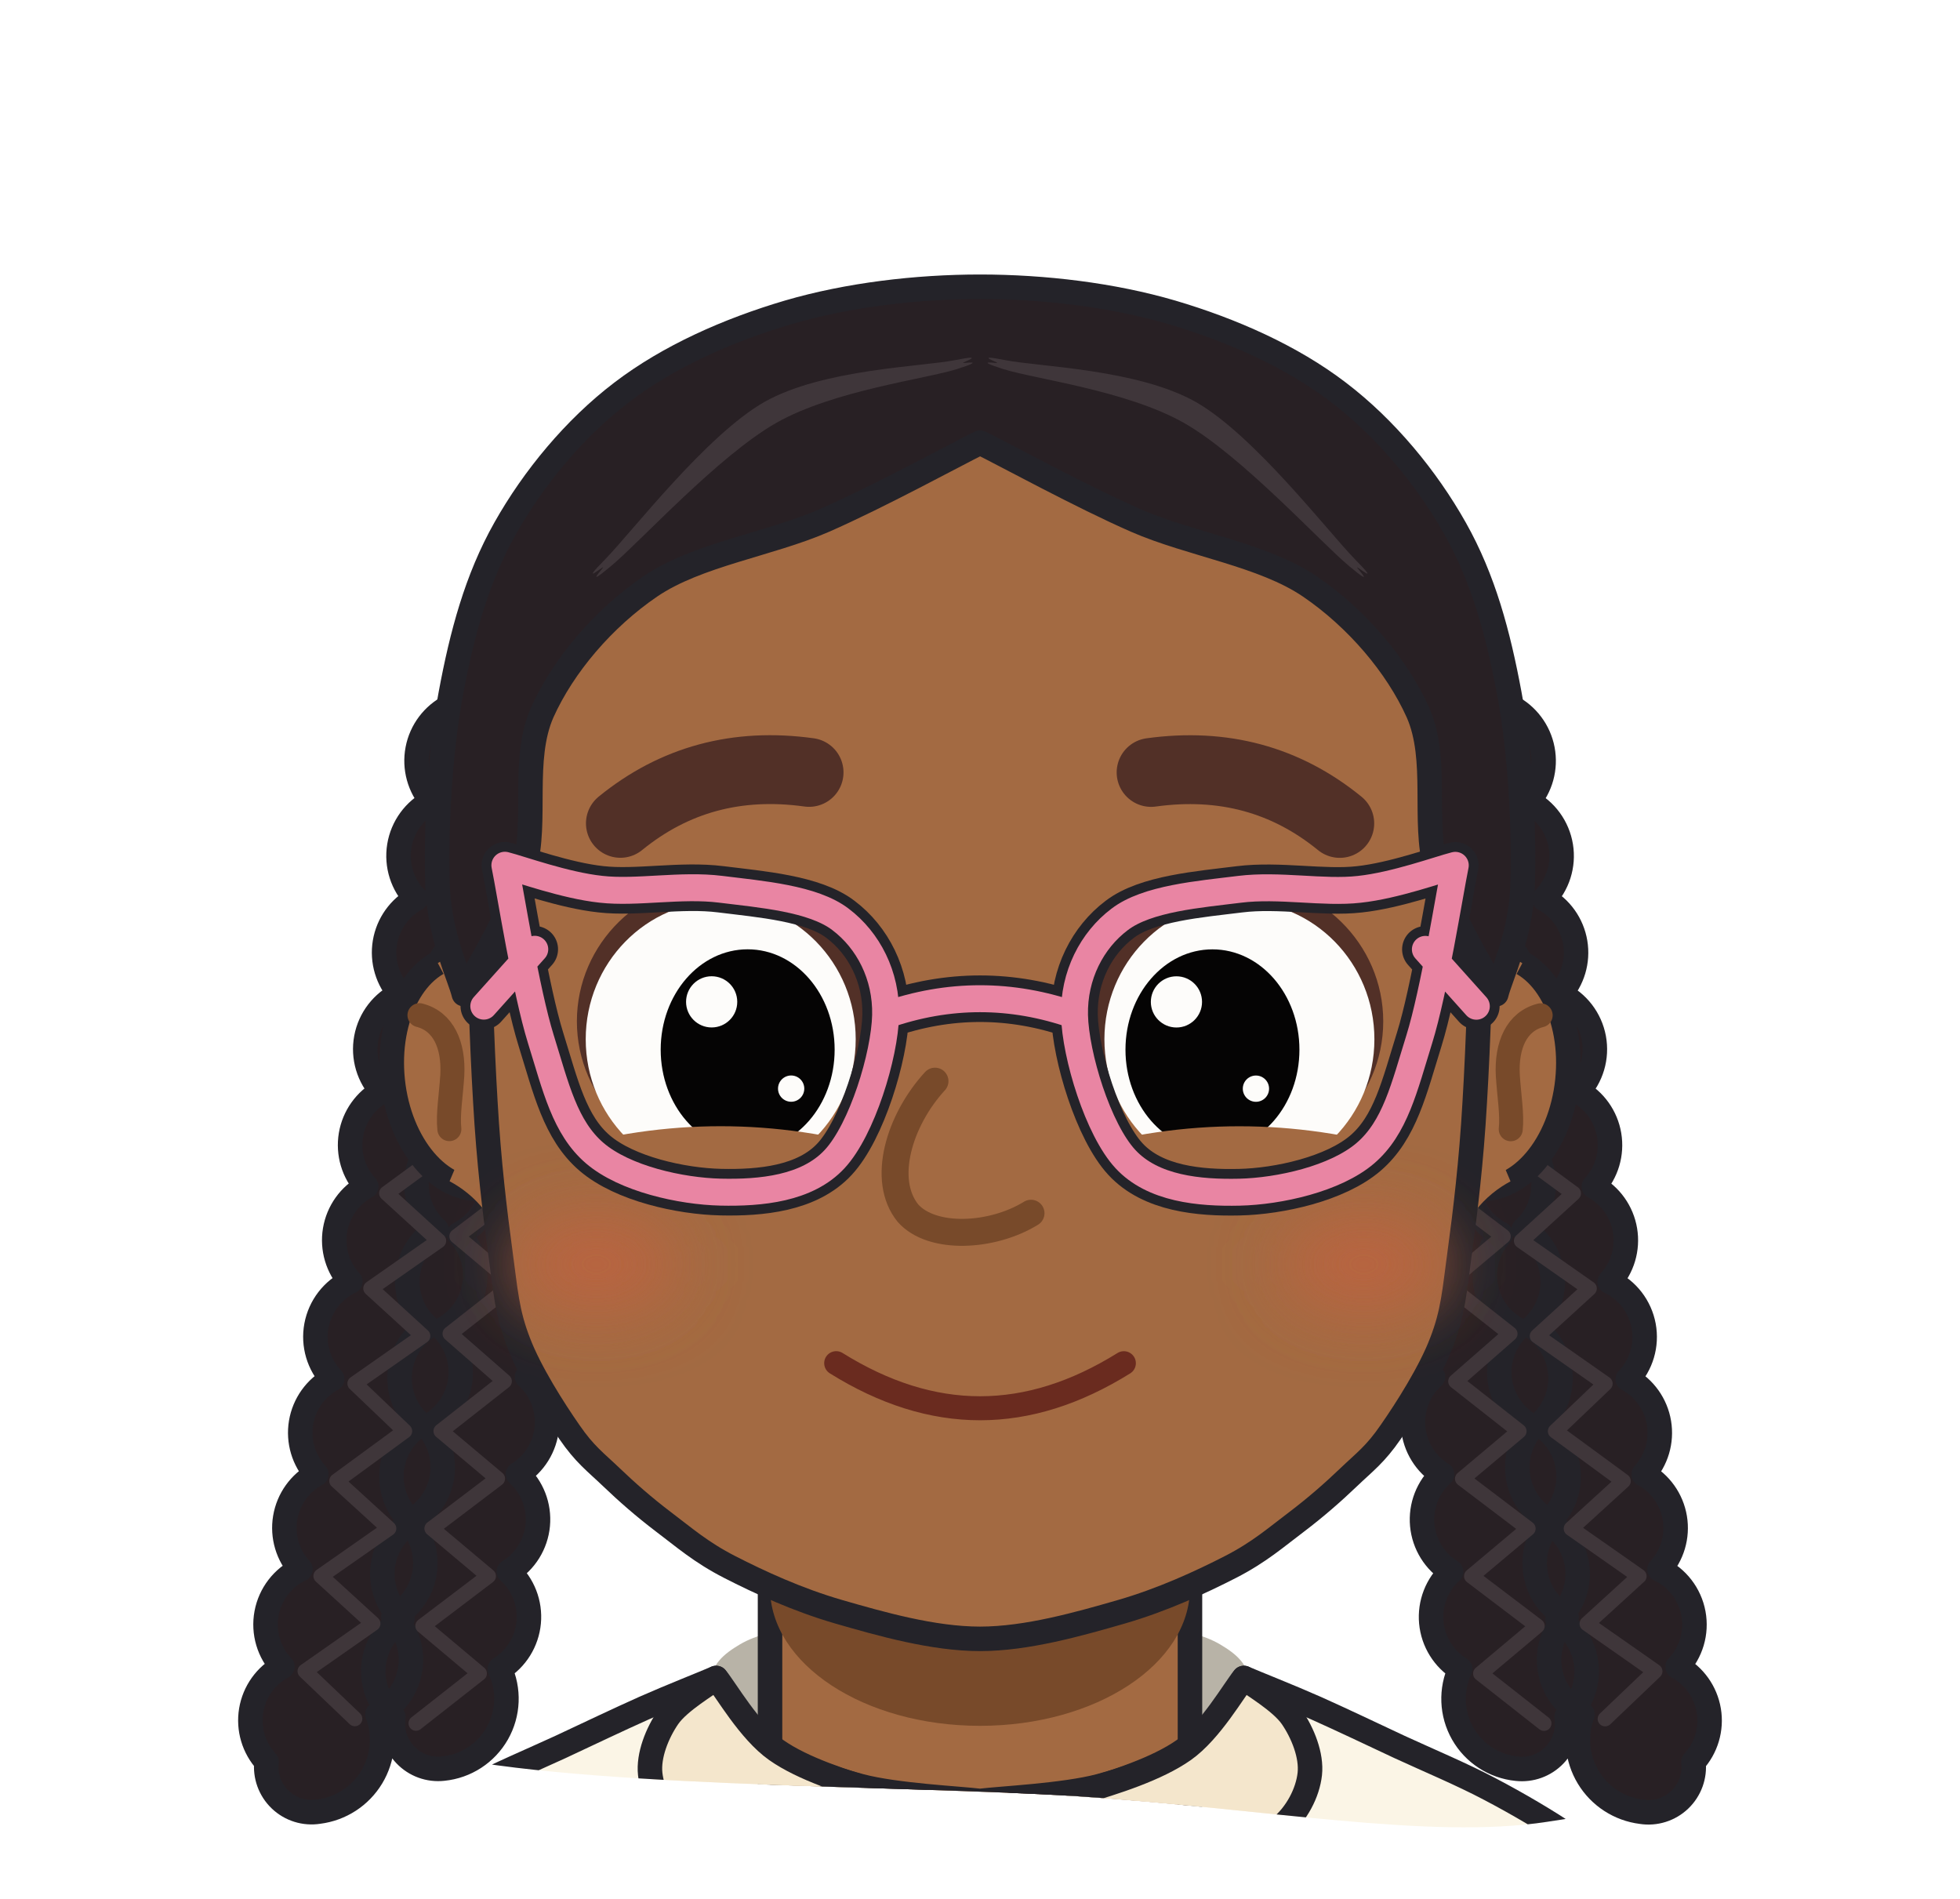
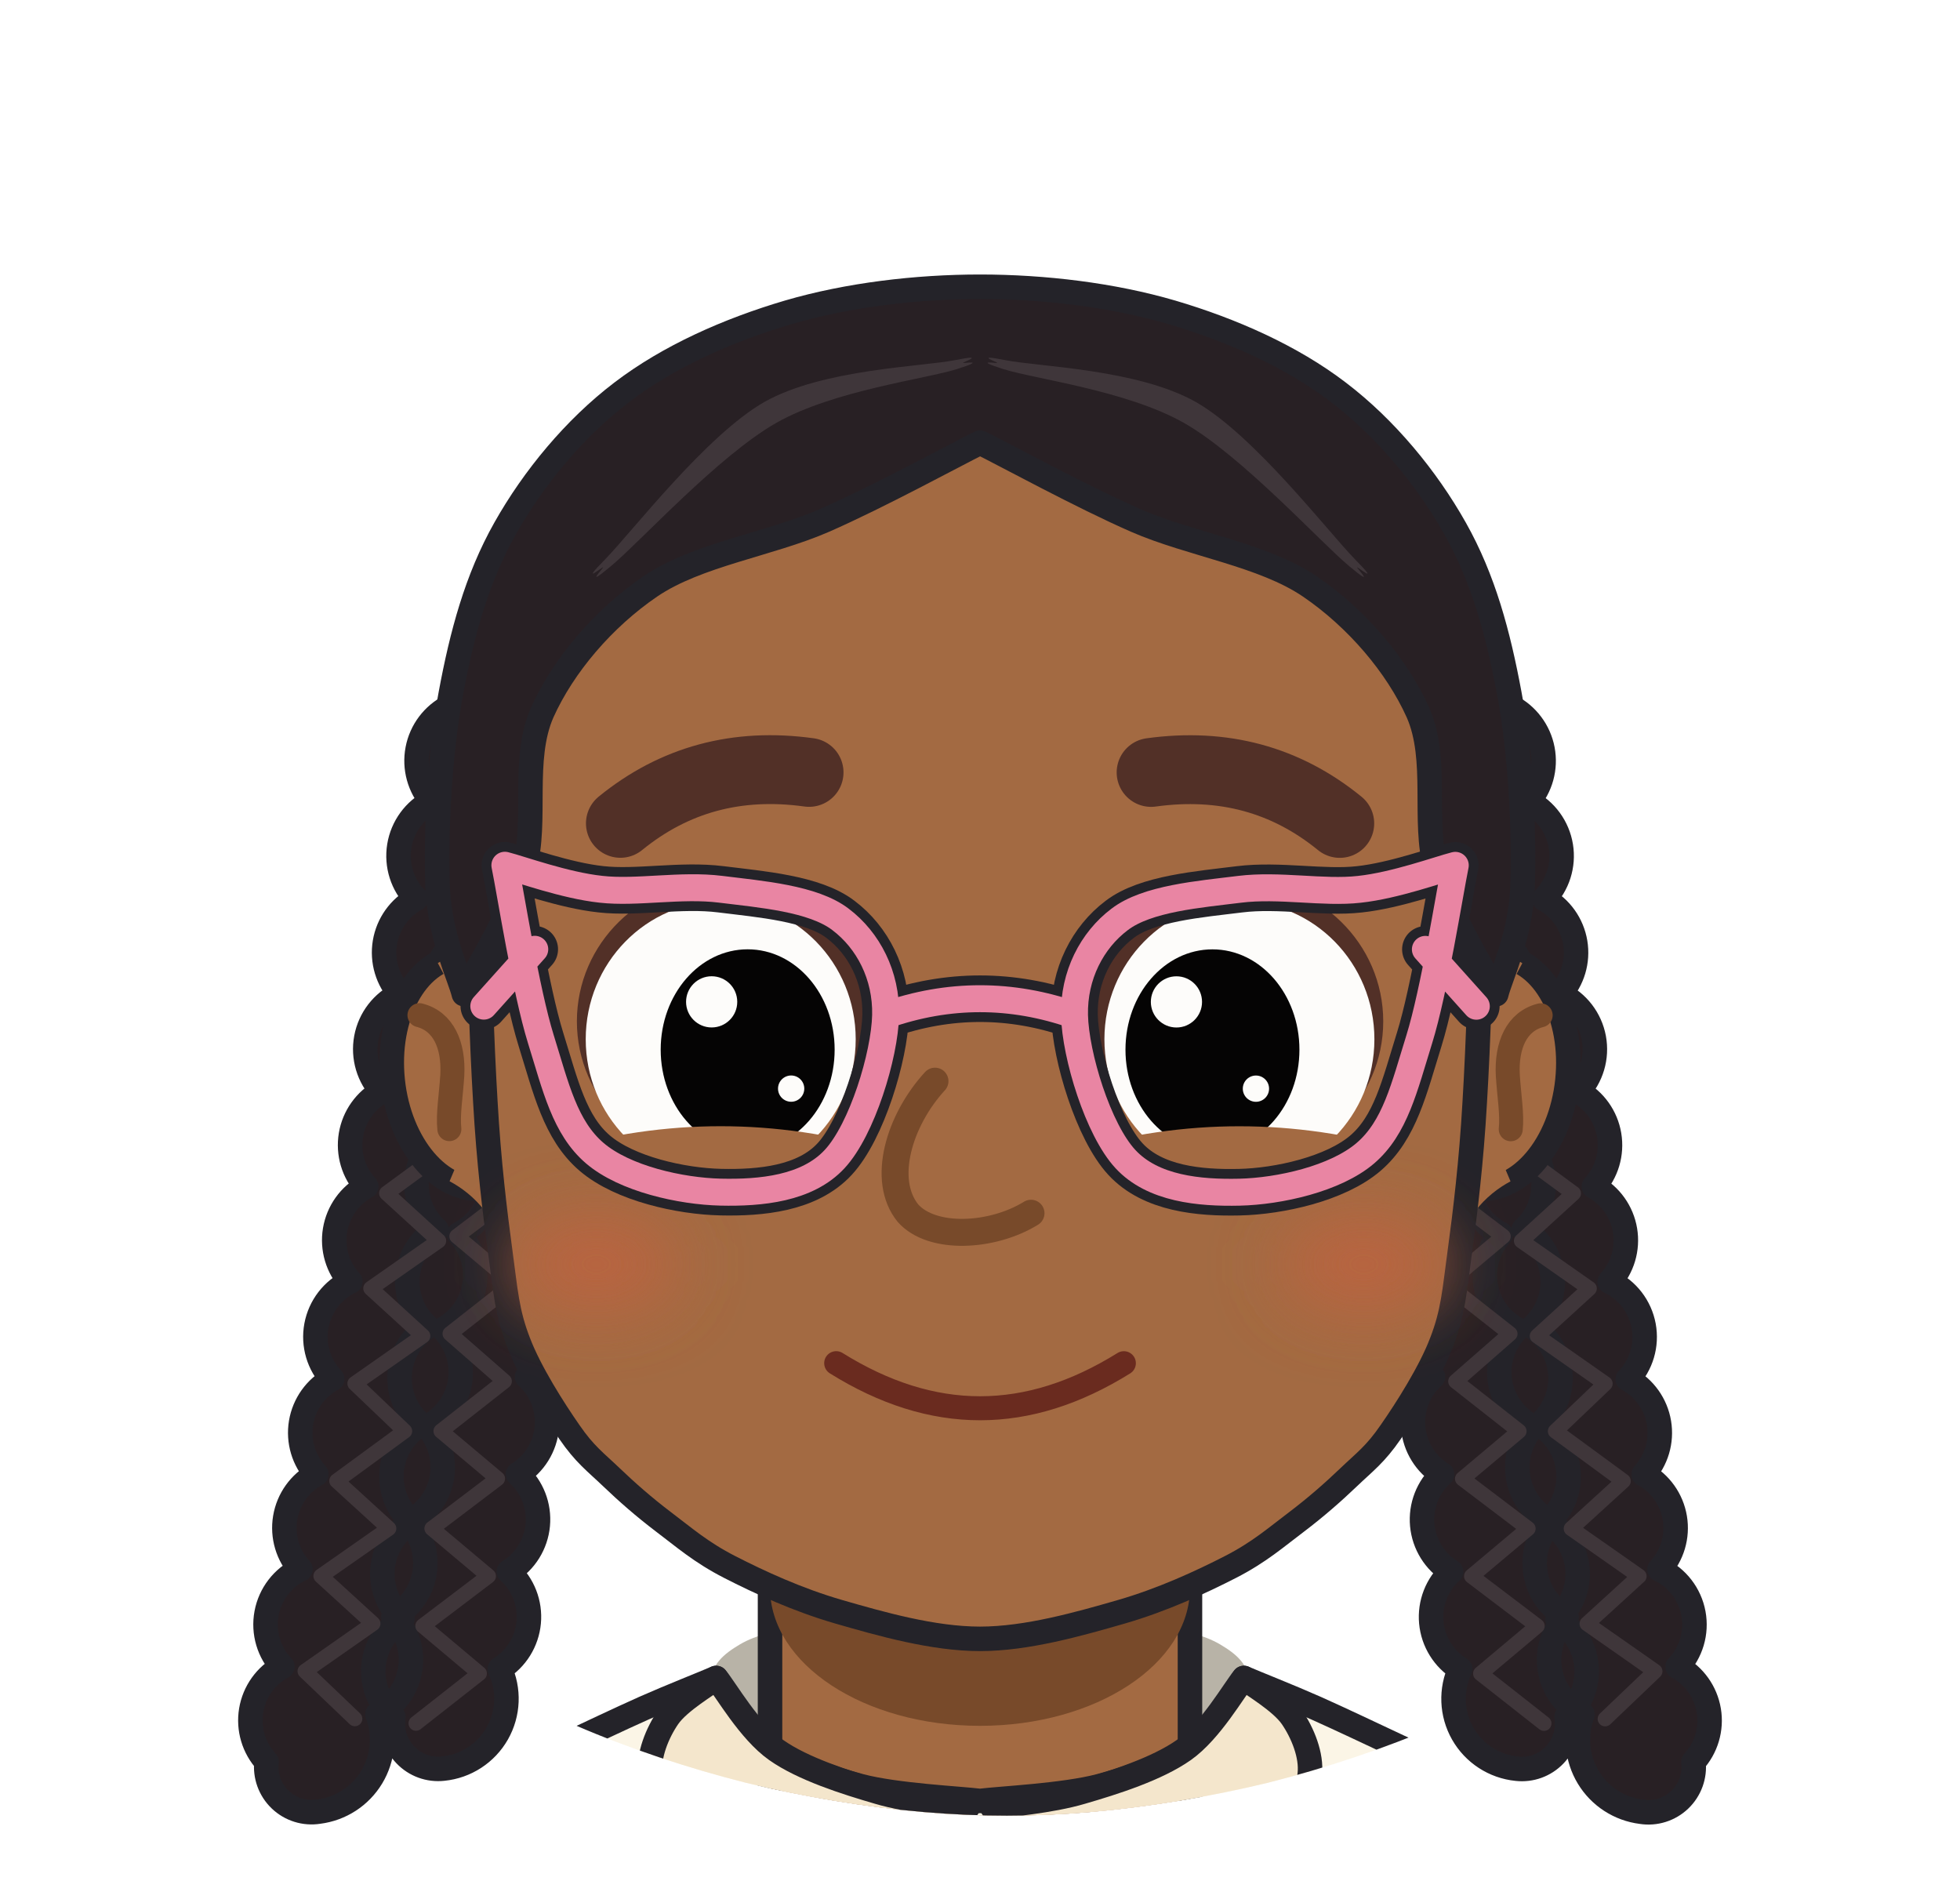
<svg xmlns="http://www.w3.org/2000/svg" viewBox="0 0 320 310" width="320" height="310">
  <defs>
    <clipPath id="cd13b">
      <rect x="-4000" y="-4000" width="9000" height="9000" />
    </clipPath>
    <clipPath id="cd13cr">
-       <path d="M912.62 624.17C908.31 685.04 882.46 807.05 855.52 855.53C828.59 903.74 802.73 906.44 750.48 914.52C698.23 922.60 625.51 908.59 542.29 903.20C459.06 898.09 315.51 899.70 251.40 883.00C187.57 866.31 174.10 842.33 158.48 803.01C142.86 763.42 152.29 705.24 157.14 646.26C162.25 587.27 164.41 494.08 188.11 448.57C211.81 403.32 250.60 386.35 299.08 374.23C347.56 362.38 396.31 372.35 478.99 376.39C561.41 380.69 727.05 380.16 794.38 399.01C861.45 417.86 861.72 452.61 881.38 490.04C901.04 527.75 916.93 563.30 912.62 624.17Z" />
+       <path d="M892.69 629.83C900.77 606.13 917.20 579.46 928.78 547.41C940.36 515.36 961.64 474.15 962.18 437.79C962.45 401.43 956.79 354.03 931.20 328.71C905.89 303.40 853.10 288.85 808.93 286.16C764.76 283.46 707.93 301.51 665.91 312.28C623.62 322.79 588.61 338.68 556.29 349.45C523.70 360.22 497.31 367.23 471.45 377.19C445.59 387.43 421.62 397.93 400.88 410.59C380.15 423.25 363.45 439.68 346.48 453.68C329.78 467.69 318.47 482.50 299.61 494.35C280.76 505.94 258.14 512.67 233.63 524.25C208.85 535.83 170.06 545.80 151.48 563.30C132.90 580.54 123.20 608.01 121.85 629.02C120.51 649.76 136.13 670.23 143.13 688.81C150.13 707.67 154.17 724.10 163.87 741.33C173.57 758.30 186.22 775.81 201.58 791.70C216.66 807.32 234.97 822.67 255.17 836.14C275.11 849.61 298.00 861.73 321.43 871.96C345.13 882.20 370.99 890.81 396.58 897.28C422.16 903.47 449.63 908.05 474.95 910.21C500.27 912.36 523.43 912.36 548.75 910.21C574.07 908.05 601.54 903.47 627.13 897.28C652.71 890.81 678.57 882.20 702.27 871.96C725.70 861.73 748.60 849.61 768.53 836.14C788.73 822.67 807.04 807.32 822.12 791.70C837.48 775.81 850.40 758.30 859.83 741.33C869.26 724.10 874.11 707.40 879.49 688.81C884.88 670.23 884.34 653.26 892.69 629.83Z" />
      <path d="M-473.50 -700.97L1473.50 -700.97L1473.50 664.63L-473.50 664.63Z" />
    </clipPath>
    <clipPath id="cd13s">
      <path d="M500 905.2C508.8 904.1 537.1 902.8 552.9 898.6C568.8 894.4 584.7 888 595.3 880.1C605.9 872.1 613 855.8 616.5 850.9C621.8 853.2 636.8 859.1 648.3 864.2C659.7 869.3 672.5 875.4 685.3 881.4C698.1 887.3 712.5 893.3 725 899.9C737.6 906.5 750.8 914.3 760.8 921.1C770.7 927.9 778 934.3 784.6 941C791.2 947.6 795.8 954.2 800.5 960.8C805.1 967.4 808.6 974.1 812.4 980.7C816.1 987.2 821.2 996.8 823 1000L177 1000C178.8 996.8 183.9 987.2 187.6 980.7C191.4 974.1 194.9 967.4 199.5 960.8C204.2 954.2 208.8 947.6 215.4 941C222 934.3 229.3 927.9 239.2 921.1C249.2 914.3 262.4 906.5 275 899.9C287.5 893.3 301.9 887.3 314.7 881.4C327.5 875.4 340.3 869.3 351.7 864.2C363.2 859.1 378.2 853.2 383.5 850.9C387 855.8 394.1 872.1 404.7 880.1C415.3 888 431.2 894.4 447.1 898.6C462.9 902.8 491.2 904.1 500 905.2Z" fill="#FBF5E6" stroke="#242329" stroke-width="10.82" stroke-linejoin="round" stroke-linecap="round" transform="translate(500 1014) scale(0.86) translate(-500 -1000)" />
      <path d="M494.7 907.9C488.1 906.8 469.1 905.4 455 901.2C440.9 897.1 421.9 891.1 410 882.7C398.1 874.3 387.9 856.2 383.5 850.9C380 853.8 367.2 861.1 362.3 868.2C357.5 875.2 353.5 885.1 354.4 893.3C355.3 901.5 360.1 911 367.6 917.1C375.1 923.3 386.2 928.2 399.4 930.4C412.6 932.6 433.4 932.1 447.1 930.4C460.7 928.6 473.5 923.5 481.5 919.8C489.4 916 492.5 909.9 494.7 907.9ZM505.3 907.9C511.9 906.8 530.9 905.4 545 901.2C559.1 897.1 578.1 891.1 590 882.7C601.9 874.3 612.1 856.2 616.5 850.9C620 853.8 632.8 861.1 637.7 868.2C642.5 875.2 646.5 885.1 645.6 893.3C644.7 901.5 639.9 911 632.4 917.1C624.9 923.3 613.8 928.2 600.6 930.4C587.4 932.6 566.6 932.1 552.9 930.4C539.3 928.6 526.5 923.5 518.5 919.8C510.6 916 507.5 909.9 505.3 907.9Z" fill="#F4E6CC" stroke="#242329" stroke-width="10.82" stroke-linejoin="round" stroke-linecap="round" transform="translate(500 1014) scale(0.86) translate(-500 -1000)" />
    </clipPath>
    <clipPath id="cd13eL">
      <ellipse cx="385.5" cy="569" rx="59.6" ry="60.9" />
    </clipPath>
    <clipPath id="cd13eR">
      <ellipse cx="614.5" cy="569" rx="59.6" ry="60.9" />
    </clipPath>
    <filter id="cd13bl" x="-60%" y="-90%" width="220%" height="280%">
      <feGaussianBlur stdDeviation="15" />
    </filter>
    <clipPath id="cd13eo">
      <path d="M-1000 -1000H2000V2000H-1000Z" />
    </clipPath>
    <clipPath id="cd13ck">
      <ellipse cx="385.5" cy="561.1" rx="66.5" ry="65.2" />
      <ellipse cx="385.5" cy="569" rx="62.6" ry="63.9" />
      <ellipse cx="614.5" cy="561.1" rx="66.5" ry="65.2" />
      <ellipse cx="614.5" cy="569" rx="62.6" ry="63.9" />
    </clipPath>
  </defs>
  <g transform="translate(-55 -107) scale(0.43)">
    <g clip-path="url(#cd13b)">
      <g transform="translate(500 1014) scale(0.86) translate(-500 -1000)">
        <g transform="matrix(1 0.0001 -0.0001 1 0.08335 0.01754)">
          <path fill="#282024" data-o="f" d="M324 438A13 13 0 0 1 322 459A27 27 0 0 1 318 502A27 27 0 0 1 315 546A27 27 0 0 1 311 589A27 27 0 0 1 307 632A27 27 0 0 1 303 675A27 27 0 0 1 300 718A27 27 0 0 1 296 761A27 27 0 0 1 292 804A27 27 0 0 1 288 847A31 31 0 0 1 263 891A20 20 0 0 1 241 868A27 27 0 0 1 245 825A27 27 0 0 1 249 782A27 27 0 0 1 253 739A27 27 0 0 1 256 696A27 27 0 0 1 260 653A27 27 0 0 1 264 610A27 27 0 0 1 268 567A27 27 0 0 1 271 524A27 27 0 0 1 275 481A27 27 0 0 1 279 438ZM311 422A13 13 0 0 1 307 443A27 27 0 0 1 300 486A27 27 0 0 1 292 528A27 27 0 0 1 285 570A27 27 0 0 1 278 613A27 27 0 0 1 270 655A27 27 0 0 1 263 697A27 27 0 0 1 256 740A27 27 0 0 1 248 782A27 27 0 0 1 241 824A27 27 0 0 1 234 867A32 32 0 0 1 208 910A20 20 0 0 1 185 888A27 27 0 0 1 192 846A27 27 0 0 1 200 803A27 27 0 0 1 207 761A27 27 0 0 1 214 719A27 27 0 0 1 222 676A27 27 0 0 1 229 634A27 27 0 0 1 236 592A27 27 0 0 1 244 549A27 27 0 0 1 251 507A27 27 0 0 1 258 464A27 27 0 0 1 266 422ZM721 438A27 27 0 0 1 725 481A27 27 0 0 1 729 524A27 27 0 0 1 732 567A27 27 0 0 1 736 610A27 27 0 0 1 740 653A27 27 0 0 1 744 696A27 27 0 0 1 747 739A27 27 0 0 1 751 782A27 27 0 0 1 755 825A27 27 0 0 1 759 868A20 20 0 0 1 737 891A31 31 0 0 1 712 847A27 27 0 0 1 708 804A27 27 0 0 1 704 761A27 27 0 0 1 700 718A27 27 0 0 1 697 675A27 27 0 0 1 693 632A27 27 0 0 1 689 589A27 27 0 0 1 685 546A27 27 0 0 1 682 502A27 27 0 0 1 678 459A13 13 0 0 1 676 438ZM734 422A27 27 0 0 1 742 464A27 27 0 0 1 749 507A27 27 0 0 1 756 549A27 27 0 0 1 764 592A27 27 0 0 1 771 634A27 27 0 0 1 778 676A27 27 0 0 1 786 719A27 27 0 0 1 793 761A27 27 0 0 1 800 803A27 27 0 0 1 808 846A27 27 0 0 1 815 888A20 20 0 0 1 792 910A32 32 0 0 1 766 867A27 27 0 0 1 759 824A27 27 0 0 1 752 782A27 27 0 0 1 744 740A27 27 0 0 1 737 697A27 27 0 0 1 730 655A27 27 0 0 1 722 613A27 27 0 0 1 715 570A27 27 0 0 1 708 528A27 27 0 0 1 700 486A27 27 0 0 1 693 443A13 13 0 0 1 689 422Z" stroke="#242329" stroke-width="10.82" stroke-linejoin="round" stroke-linecap="round" />
          <path fill="none" stroke="#3F363A" stroke-width="6.6" stroke-linecap="round" stroke-linejoin="round" d="M288 441L313 462L284 484L309 505L281 527L305 548L277 570L302 591L273 613L298 634L269 656L294 677L266 699L290 720L262 742L287 763L258 785L283 806L254 828L279 849L251 871M275 425L298 446L268 467L290 488L260 509L283 531L253 552L276 573L246 594L268 615L238 637L261 658L231 679L254 700L224 721L246 742L216 764L239 785L209 806L232 827L202 848L224 869M712 441L687 462L716 484L691 505L719 527L695 548L723 570L698 591L727 613L702 634L731 656L706 677L734 699L710 720L738 742L713 763L742 785L717 806L746 828L721 849L749 871M725 425L702 446L732 467L710 488L740 509L717 531L747 552L724 573L754 594L732 615L762 637L739 658L769 679L746 700L776 721L754 742L784 764L761 785L791 806L768 827L798 848L776 869" />
        </g>
        <g clip-path="url(#cd13cr)">
          <g transform="translate(0 0.06)">
            <path d="M500 824.5C525.6 824.5 558.7 826.2 576.8 828.4C594.9 830.7 601.5 833.1 608.5 837.7C615.6 842.3 619.6 847.4 619.1 856.2C618.7 865.1 625.8 880.5 605.9 890.7C586 900.8 535.3 917.1 500 917.1C464.7 917.1 414 900.8 394.1 890.7C374.2 880.5 381.3 865.1 380.9 856.2C380.4 847.4 384.4 842.3 391.5 837.7C398.5 833.1 405.1 830.7 423.2 828.4C441.3 826.2 474.4 824.5 500 824.5Z" fill="#B8B3A7" />
          </g>
        </g>
        <g clip-path="url(#cd13cr)">
          <g transform="translate(0 0.06)">
            <path d="M407.3 768.9L407.3 935.7Q407.3 967.4 439.1 967.4L560.9 967.4Q592.7 967.4 592.7 935.7L592.7 768.9Z" fill="#A36A42" stroke="#242329" stroke-width="10.82" stroke-linejoin="round" stroke-linecap="round" />
            <ellipse cx="500" cy="811.2" rx="92.7" ry="60.9" fill="#784A2A" />
          </g>
        </g>
        <g transform="matrix(1 0.0001 -0.0001 1 0.08335 0.01754)">
          <ellipse cx="275.6" cy="583.6" rx="35.1" ry="51.6" transform="rotate(-6 275.6 583.6)" fill="#A36A42" stroke="#242329" stroke-width="10.82" stroke-linejoin="round" stroke-linecap="round" />
          <ellipse cx="724.4" cy="583.6" rx="35.1" ry="51.6" transform="rotate(6 724.4 583.6)" fill="#A36A42" stroke="#242329" stroke-width="10.82" stroke-linejoin="round" stroke-linecap="round" />
          <path d="M281.3 496.1C281.3 518.4 271 529.5 260.6 535.4L286.2 583.6ZM718.7 496.1C718.7 518.4 729 529.5 739.4 535.4L713.8 583.6ZM291.8 671C288.8 648.8 276.3 637.3 265.8 631.7L286.2 583.6ZM708.2 671C711.2 648.8 723.7 637.3 734.2 631.7L713.8 583.6Z" fill="#A36A42" />
          <path d="M252.5 558.4C263.1 561.1 267.7 571.6 267 584.9C266.4 594.2 265 602.1 265.7 608.7M747.5 558.4C736.9 561.1 732.3 571.6 733 584.9C733.6 594.2 735 602.1 734.3 608.7" fill="none" stroke="#784A2A" stroke-width="10.6" stroke-linecap="round" stroke-linejoin="round" />
        </g>
        <g transform="matrix(1 0.0001 -0.0001 1 0.08335 0.01754)">
          <path d="M500 255.3C526.5 255.3 554.7 258.6 579.4 265.9C604.1 273.2 628.8 284 648.3 299C667.7 314 684.4 334.9 695.9 355.9C707.4 376.8 712.9 400 717.1 424.7C721.3 449.4 720.8 475.5 721.1 504.1C721.3 532.8 720 570.3 718.4 596.8C716.9 623.3 714.2 645.3 711.8 663C709.4 680.6 708.9 689.5 703.8 702.7C698.8 715.9 688.2 732.5 681.3 742.4C674.5 752.3 669.8 755.6 662.8 762.3C655.9 768.9 648.4 775.5 639.7 782.1C630.9 788.7 623.4 795.4 610.5 802C597.6 808.6 580.6 816.5 562.2 821.8C543.8 827.1 520.7 833.7 500 833.7C479.3 833.7 456.2 827.1 437.8 821.8C419.4 816.5 402.4 808.6 389.5 802C376.6 795.4 369.1 788.7 360.3 782.1C351.6 775.5 344.1 768.9 337.2 762.3C330.2 755.6 325.5 752.3 318.7 742.4C311.8 732.5 301.2 715.9 296.2 702.7C291.1 689.5 290.6 680.6 288.2 663C285.8 645.3 283.1 623.3 281.6 596.8C280 570.3 278.7 532.8 278.9 504.1C279.2 475.5 278.7 449.4 282.9 424.7C287.1 400 292.6 376.8 304.1 355.9C315.6 334.9 332.3 314 351.7 299C371.2 284 395.9 273.2 420.6 265.9C445.3 258.6 473.5 255.3 500 255.3Z" fill="#A36A42" data-sk="1" stroke="#242329" stroke-width="10.82" stroke-linejoin="round" stroke-linecap="round" />
        </g>
        <g clip-path="url(#cd13cr)">
          <g transform="translate(0 0.13)">
            <path d="M500 905.2C508.8 904.1 537.1 902.8 552.9 898.6C568.8 894.4 584.7 888 595.3 880.1C605.9 872.1 613 855.8 616.5 850.9C621.8 853.2 636.8 859.1 648.3 864.2C659.7 869.3 672.5 875.4 685.3 881.4C698.1 887.3 712.5 893.3 725 899.9C737.6 906.5 750.8 914.3 760.8 921.1C770.7 927.9 778 934.3 784.6 941C791.2 947.6 795.8 954.2 800.5 960.8C805.1 967.4 808.6 974.1 812.4 980.7C816.1 987.2 821.2 996.8 823 1000L177 1000C178.8 996.8 183.9 987.2 187.6 980.7C191.4 974.1 194.9 967.4 199.5 960.8C204.2 954.2 208.8 947.6 215.4 941C222 934.3 229.3 927.9 239.2 921.1C249.2 914.3 262.4 906.5 275 899.9C287.5 893.3 301.9 887.3 314.7 881.4C327.5 875.4 340.3 869.3 351.7 864.2C363.2 859.1 378.2 853.2 383.5 850.9C387 855.8 394.1 872.1 404.7 880.1C415.3 888 431.2 894.4 447.1 898.6C462.9 902.8 491.2 904.1 500 905.2Z" fill="#FBF5E6" stroke="#242329" stroke-width="10.82" stroke-linejoin="round" stroke-linecap="round" />
            <path d="M494.7 907.9C488.1 906.8 469.1 905.4 455 901.2C440.9 897.1 421.9 891.1 410 882.7C398.1 874.3 387.9 856.2 383.5 850.9C380 853.8 367.2 861.1 362.3 868.2C357.5 875.2 353.5 885.1 354.4 893.3C355.3 901.5 360.1 911 367.6 917.1C375.1 923.3 386.2 928.2 399.4 930.4C412.6 932.6 433.4 932.1 447.1 930.4C460.7 928.6 473.5 923.5 481.5 919.8C489.4 916 492.5 909.9 494.7 907.9ZM505.3 907.9C511.9 906.8 530.9 905.4 545 901.2C559.1 897.1 578.1 891.1 590 882.7C601.9 874.3 612.1 856.2 616.5 850.9C620 853.8 632.8 861.1 637.7 868.2C642.5 875.2 646.5 885.1 645.6 893.3C644.7 901.5 639.9 911 632.4 917.1C624.9 923.3 613.8 928.2 600.6 930.4C587.4 932.6 566.6 932.1 552.9 930.4C539.3 928.6 526.5 923.5 518.5 919.8C510.6 916 507.5 909.9 505.3 907.9Z" fill="#F4E6CC" stroke="#242329" stroke-width="10.82" stroke-linejoin="round" stroke-linecap="round" />
          </g>
        </g>
        <g transform="matrix(1 0.0001 -0.0001 1 0.08335 0.01754)">
          <path fill="#282024" data-o="f" d="M727.9 549.1C723.4 539.9 707 514.3 701.2 493.5C695.4 472.8 702.5 445.5 693.3 424.7C684 404 666.3 383.2 645.6 369.1C624.9 355 593.1 350.6 568.8 340C544.6 329.4 511.5 311.3 500 305.6C488.5 311.3 455.4 329.4 431.2 340C406.9 350.6 375.1 355 354.4 369.1C333.7 383.2 316 404 306.7 424.7C297.5 445.5 304.6 472.8 298.8 493.5C293 514.3 276.6 539.9 272.1 549.1C270.2 541.3 261.5 524 260.5 501.9C259.6 479.8 261.3 443 266.3 416.6C271.2 390.2 277.7 365.8 290.3 343.5C302.8 321.3 320.9 299.3 341.8 283.4C362.6 267.5 388.9 255.9 415.3 248.1C441.6 240.4 471.8 236.8 500 236.8C528.2 236.8 558.4 240.4 584.7 248.1C611.1 255.9 637.4 267.5 658.2 283.4C679.1 299.3 697.2 321.3 709.7 343.5C722.3 365.8 728.8 390.2 733.7 416.6C738.7 443 740.4 479.8 739.5 501.9C738.5 524 729.8 541.3 727.9 549.1Z" stroke="#242329" stroke-width="10.82" stroke-linejoin="round" stroke-linecap="round" />
          <path fill="#3F363A" d="M507.5 270.4C507.9 270.8 496.3 268.7 510.1 273.1C523.8 277.5 564.6 282.5 590 296.9C615.5 311.4 650.1 349.4 662.8 360C675.5 370.6 665.9 360.6 666.5 360.7C666.3 360.1 677.4 369.2 665.5 357.1C653.6 344.9 621 302.4 595.3 287.7C569.5 273.1 525.7 272.1 511.1 269.2C496.5 266.3 508.1 270.2 507.5 270.4ZM492.5 270.4C491.9 270.2 503.5 266.3 488.9 269.2C474.3 272.1 430.5 273.1 404.7 287.7C379 302.4 346.4 344.9 334.5 357.1C322.6 369.2 333.7 360.1 333.5 360.7C334.1 360.6 324.5 370.6 337.2 360C349.9 349.4 384.5 311.4 410 296.9C435.4 282.5 476.2 277.5 489.9 273.1C503.7 268.7 492.1 270.8 492.5 270.4Z" />
        </g>
        <g transform="matrix(1 0.0001 -0.0001 1 0.08335 0.01754)">
          <g filter="url(#cd13bl)">
            <ellipse cx="330.6" cy="668.3" rx="35.7" ry="19.9" fill="#BB643F" opacity="1.000" transform="matrix(1 0 0 1 0 0)" />
          </g>
          <g filter="url(#cd13bl)">
            <ellipse cx="669.4" cy="668.3" rx="35.7" ry="19.9" fill="#BB643F" opacity="1.000" transform="matrix(1 0 0 1 0 0)" />
          </g>
        </g>
        <g transform="matrix(1 0.0001 -0.0001 1 0.08335 0.01754)">
          <g clip-path="url(#cd13eo)" display="inline">
            <g>
              <ellipse cx="385.5" cy="561.1" rx="63.5" ry="62.2" fill="#523027" />
              <ellipse cx="385.5" cy="569" rx="59.6" ry="60.9" fill="#FDFCFA" />
              <g clip-path="url(#cd13eL)">
                <g transform="translate(0.00 0.00)">
                  <ellipse cx="397.4" cy="573.6" rx="38.4" ry="44.3" fill="#050404" />
                  <circle cx="381.5" cy="552.5" r="11.3" fill="#FDFCFA" />
                  <circle cx="416.6" cy="590.8" r="5.8" fill="#FDFCFA" />
                </g>
              </g>
            </g>
            <g>
              <ellipse cx="614.5" cy="561.1" rx="63.5" ry="62.2" fill="#523027" />
              <ellipse cx="614.5" cy="569" rx="59.6" ry="60.9" fill="#FDFCFA" />
              <g clip-path="url(#cd13eR)">
                <g transform="translate(0.00 0.00)">
                  <ellipse cx="602.6" cy="573.6" rx="38.4" ry="44.3" fill="#050404" />
                  <circle cx="586.7" cy="552.5" r="11.3" fill="#FDFCFA" />
                  <circle cx="621.8" cy="590.8" r="5.8" fill="#FDFCFA" />
                </g>
              </g>
            </g>
          </g>
          <g clip-path="url(#cd13ck)">
            <g>
              <path d="M312.7 618C312.7 669.6 458.3 669.6 458.3 618Q385.5 596.8 312.7 618ZM541.7 618C541.7 669.6 687.3 669.6 687.3 618Q614.5 596.8 541.7 618Z" fill="#A36A42" display="inline" transform="matrix(1 0 0 1 0 0)" />
            </g>
          </g>
          <path fill="none" stroke="#523027" stroke-linecap="round" stroke-linejoin="round" display="none" />
          <path fill="none" stroke="#523027" stroke-width="30.4" stroke-linecap="round" stroke-linejoin="round" d="M341.2 473.7Q376.9 444.6 424.5 451.2M658.8 473.7Q623.1 444.6 575.5 451.2" transform="translate(0 0.00)" />
          <g>
            <path d="M480.1 587.5C464.3 604.7 456.3 631.2 468.2 645.8C478.8 657.7 505.3 656.4 522.5 645.8" fill="none" stroke="#784A2A" stroke-width="11.9" stroke-linecap="round" stroke-linejoin="round" />
          </g>
          <path fill="#6A2B1F" stroke="#6A2B1F" stroke-linejoin="round" stroke-linecap="round" d="M436.5 712.0C457.7 725.2 478.8 731.9 500.0 731.9C521.2 731.9 542.3 725.2 563.5 712.0C542.3 725.2 521.2 731.9 500.0 731.9C478.8 731.9 457.7 725.2 436.5 712.0Z" stroke-width="10.60" />
          <path fill="#FDFCFA" display="none" />
          <g>
            <path d="M469.6 731.4Q500 714.2 530.4 731.4Q500 745.1 469.6 731.4Z" fill="#D9604A" display="none" />
          </g>
        </g>
        <g transform="matrix(1 0.0001 -0.0001 1 0.08335 0.01754)">
          <path d="M290.2 492.2C292.8 505 299.5 547.8 306.1 569C312.7 590.2 316.7 608 329.9 619.3C343.1 630.6 367.9 636.1 385.5 636.5C403.1 636.9 423.7 635 435.8 621.9C447.9 608.9 457.9 576.1 458.3 558.4C458.7 540.8 450.6 525.3 438.4 516.1C426.3 506.8 403.1 505 385.5 502.8C367.9 500.6 348.4 504.6 332.6 502.8C316.7 501.1 297.3 494 290.2 492.2ZM709.8 492.2C707.2 505 700.5 547.8 693.9 569C687.3 590.2 683.3 608 670.1 619.3C656.9 630.6 632.1 636.1 614.5 636.5C596.9 636.9 576.3 635 564.2 621.9C552.1 608.9 542.1 576.1 541.7 558.4C541.3 540.8 549.4 525.3 561.6 516.1C573.7 506.8 596.9 505 614.5 502.8C632.1 500.6 651.6 504.6 667.4 502.8C683.3 501.1 702.7 494 709.8 492.2ZM458.3 558.4Q500 543.8 541.7 558.4M303.4 529.3L280.9 554.4M696.6 529.3L719.1 554.4" fill="none" stroke="#242329" stroke-width="20.55" stroke-linecap="round" stroke-linejoin="round" />
          <path d="M290.2 492.2C292.8 505 299.5 547.8 306.1 569C312.7 590.2 316.7 608 329.9 619.3C343.1 630.6 367.9 636.1 385.5 636.5C403.1 636.9 423.7 635 435.8 621.9C447.9 608.9 457.9 576.1 458.3 558.4C458.7 540.8 450.6 525.3 438.4 516.1C426.3 506.8 403.1 505 385.5 502.8C367.9 500.6 348.4 504.6 332.6 502.8C316.7 501.1 297.3 494 290.2 492.2ZM709.8 492.2C707.2 505 700.5 547.8 693.9 569C687.3 590.2 683.3 608 670.1 619.3C656.9 630.6 632.1 636.1 614.5 636.5C596.9 636.9 576.3 635 564.2 621.9C552.1 608.9 542.1 576.1 541.7 558.4C541.3 540.8 549.4 525.3 561.6 516.1C573.7 506.8 596.9 505 614.5 502.8C632.1 500.6 651.6 504.6 667.4 502.8C683.3 501.1 702.7 494 709.8 492.2ZM458.3 558.4Q500 543.8 541.7 558.4M303.4 529.3L280.9 554.4M696.6 529.3L719.1 554.4" fill="none" stroke="#E985A3" stroke-width="11.9" stroke-linecap="round" stroke-linejoin="round" />
        </g>
      </g>
    </g>
    <g clip-path="url(#cd13b)">
      <g transform="translate(0 0.00)" />
    </g>
  </g>
</svg>
